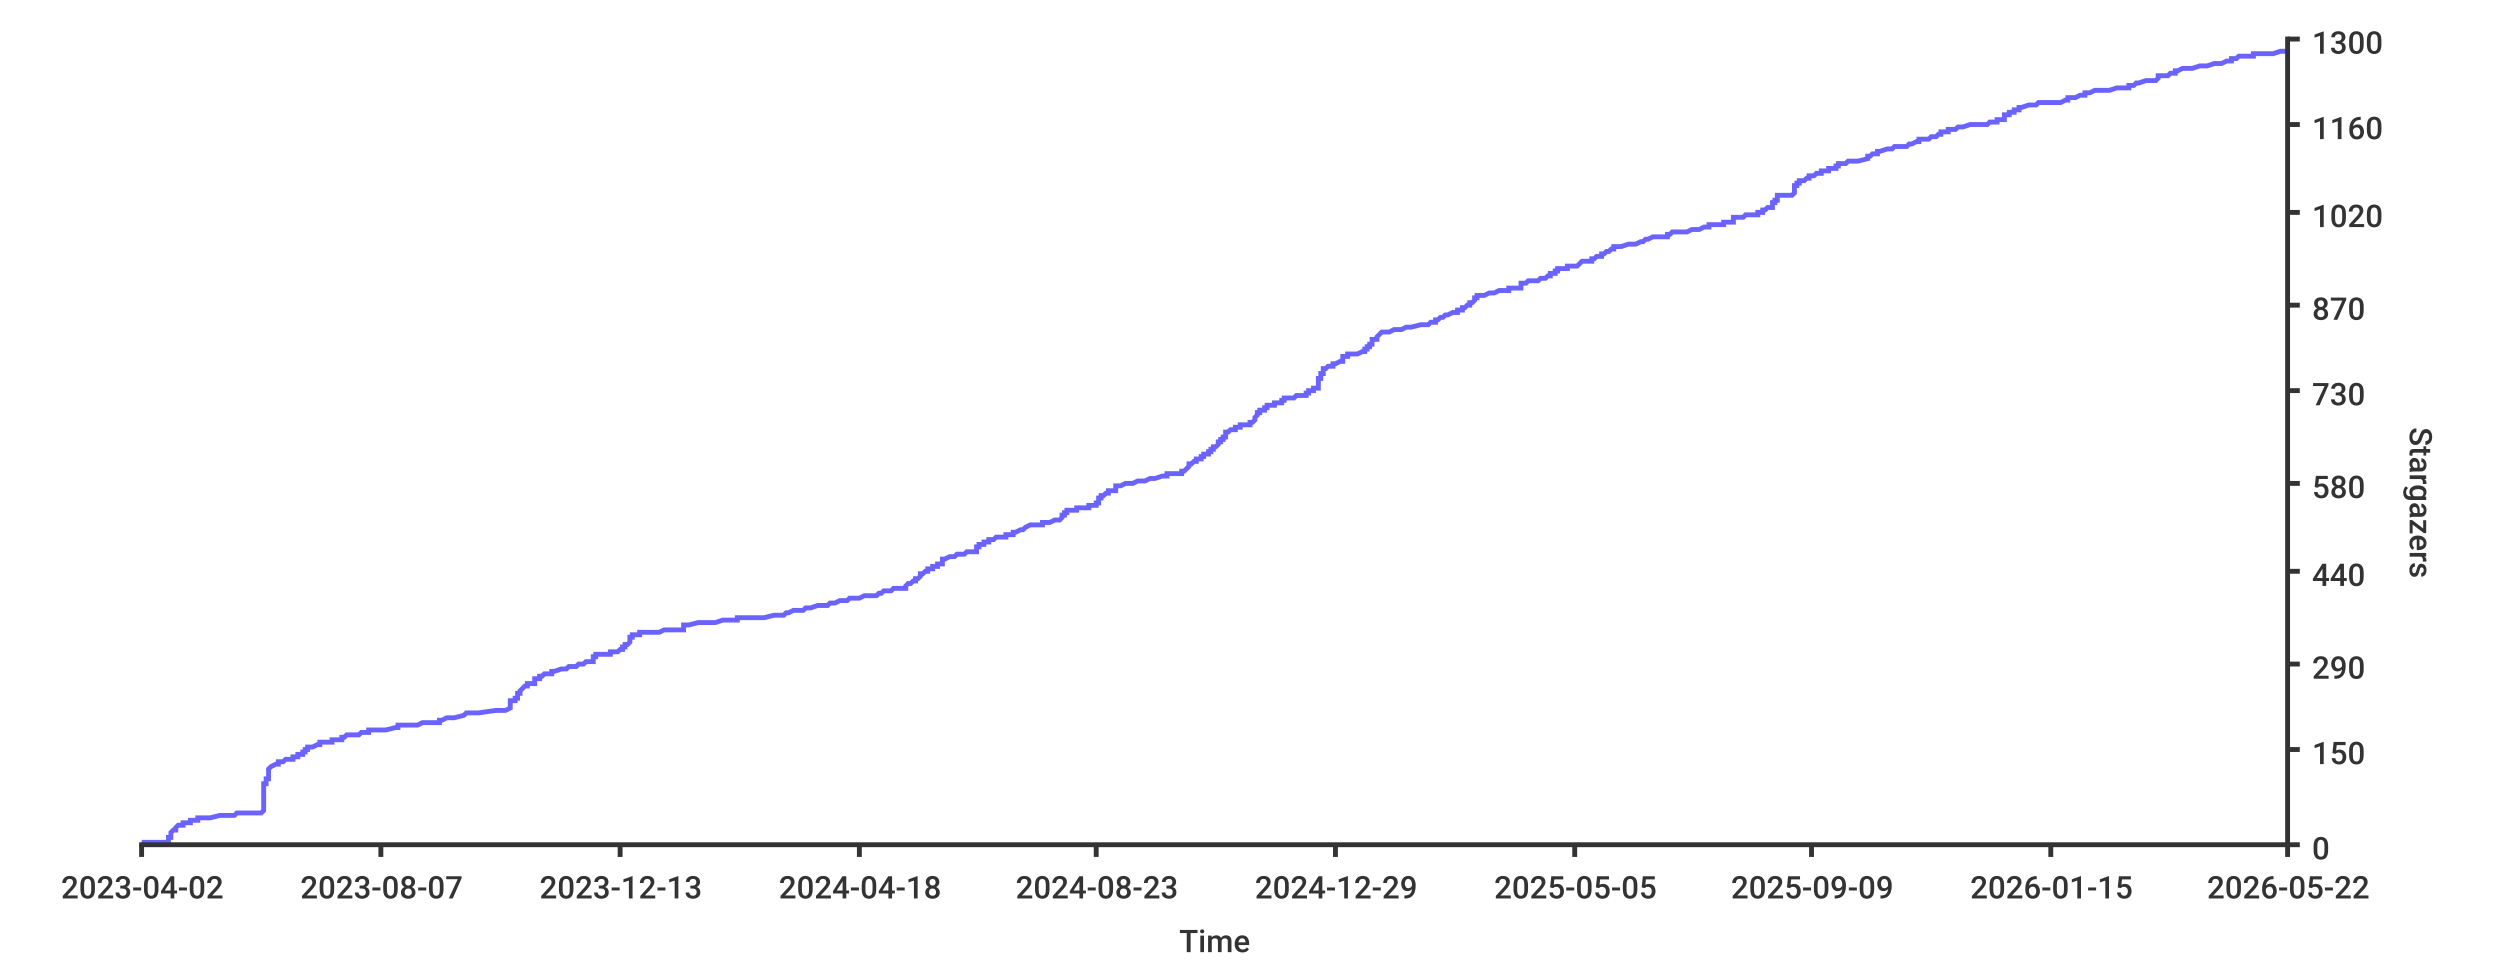
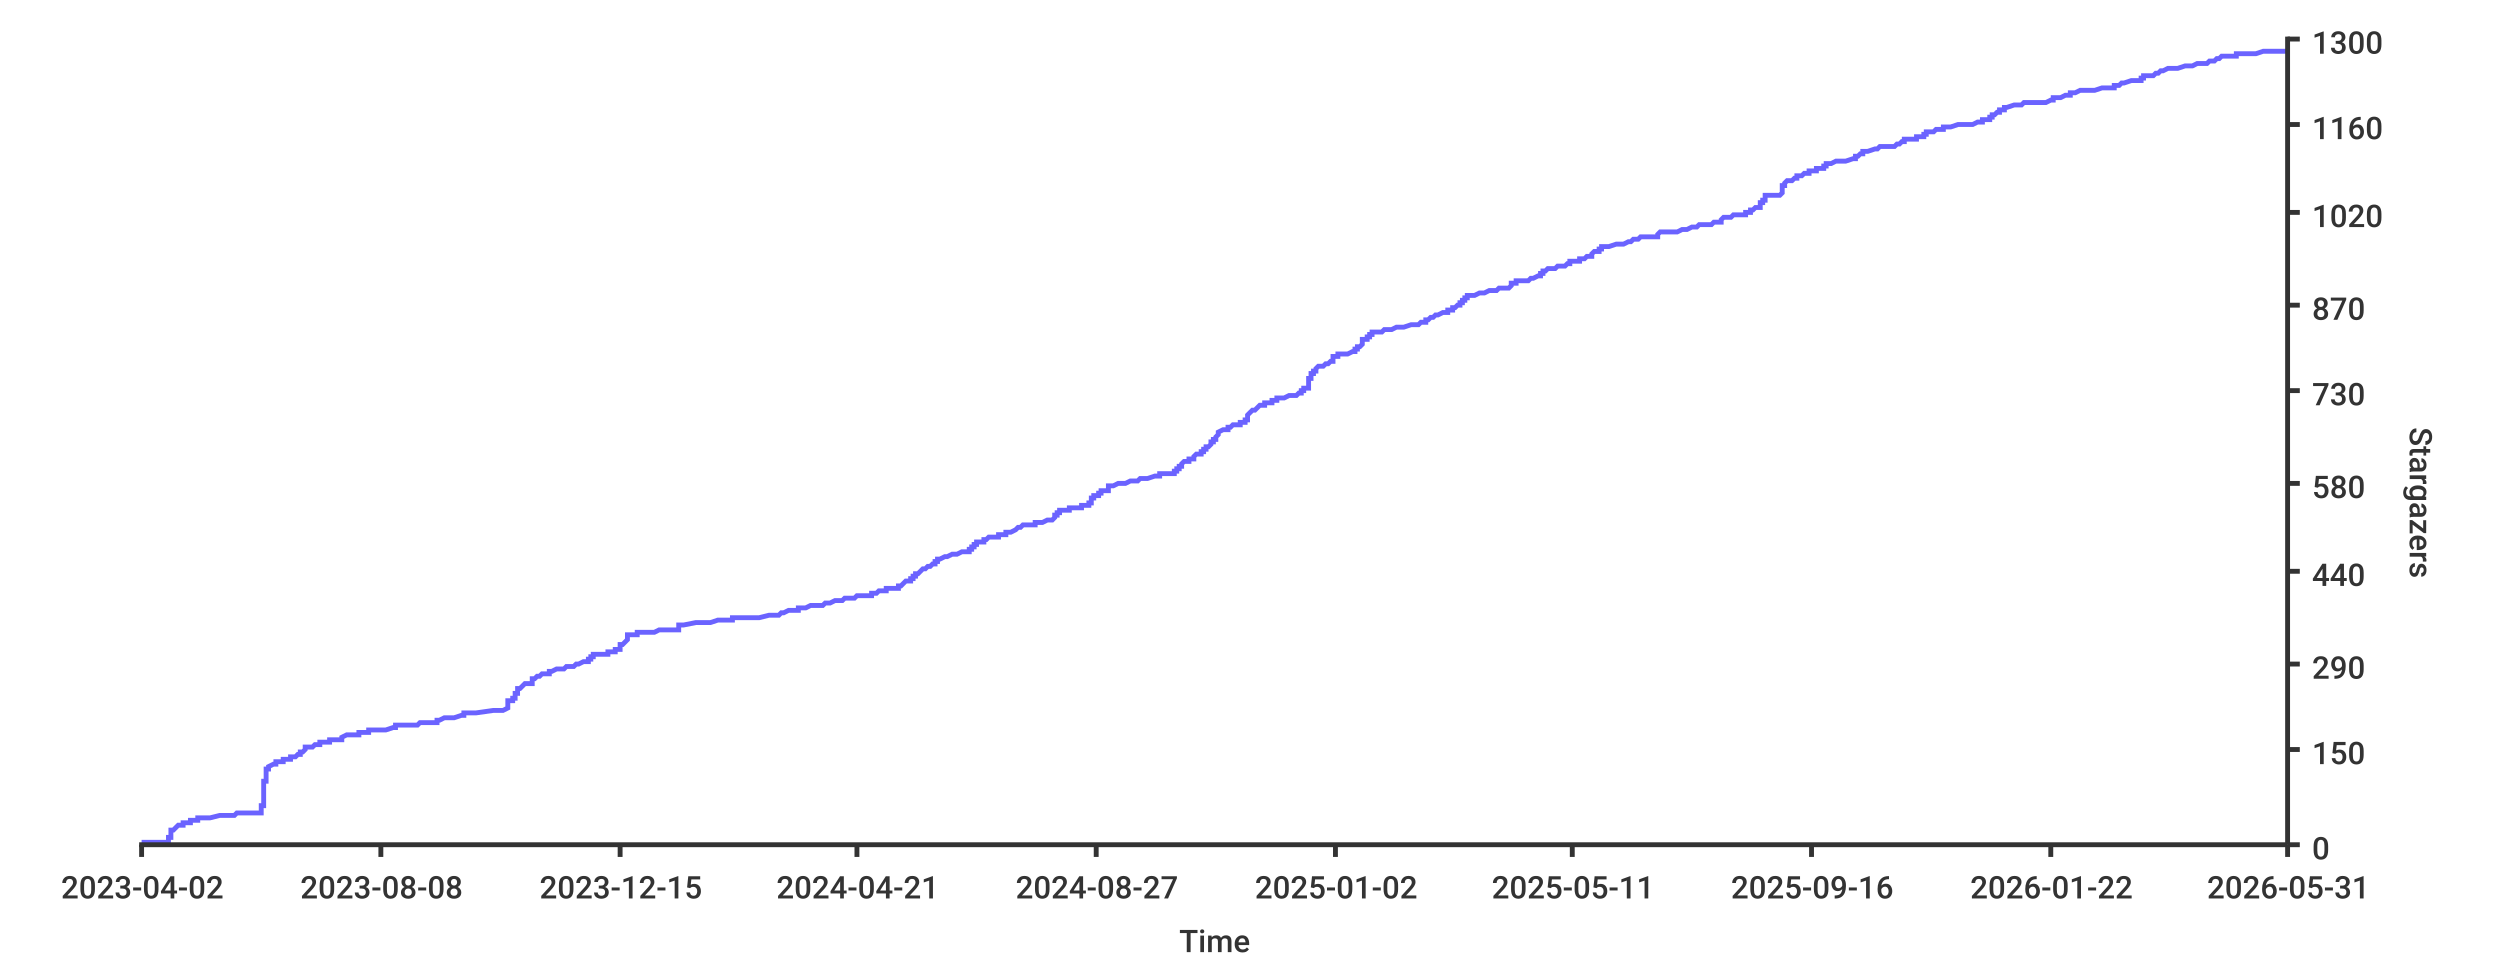
<svg xmlns="http://www.w3.org/2000/svg" width="1024px" height="400px">
  <style type="text/css">
path { fill: none; stroke: rgb(51,51,51); }
path.series { stroke: #6b63ff; }
rect.background { fill: rgb(255,255,255); stroke: none; }

text {
	stroke-width: 0;
	stroke: none;
	fill: rgba(51,51,51,1.0);
	font-size: 12.8px;
	font-family: 'Roboto Medium', sans-serif;
}
</style>
-   <rect rx="8" x="0" y="0" width="1024px" height="400px" class="background" />
-   <path stroke-width="2" class="series" d="M 58 345 L 60 345 L 69 345 L 69 344 L 69 344 L 69 344 L 69 344 L 69 343 L 69 343 L 69 343 L 70 343 L 70 342 L 70 342 L 70 342 L 70 342 L 70 341 L 70 341 L 70 341 L 70 341 L 71 340 L 71 340 L 71 340 L 72 340 L 72 339 L 72 339 L 72 339 L 72 339 L 73 338 L 74 338 L 74 338 L 75 338 L 75 337 L 78 337 L 78 337 L 78 337 L 78 336 L 78 336 L 80 336 L 81 336 L 81 335 L 83 335 L 85 335 L 86 335 L 90 334 L 91 334 L 94 334 L 96 334 L 97 333 L 106 333 L 106 333 L 107 333 L 108 332 L 108 332 L 108 332 L 108 332 L 108 331 L 108 331 L 108 331 L 108 331 L 108 330 L 108 330 L 108 330 L 108 330 L 108 329 L 108 329 L 108 329 L 108 328 L 108 328 L 108 328 L 108 328 L 108 327 L 108 327 L 108 327 L 108 327 L 108 326 L 108 326 L 108 326 L 108 326 L 108 325 L 108 325 L 108 325 L 108 325 L 108 324 L 108 324 L 108 324 L 108 324 L 108 323 L 108 323 L 108 323 L 108 323 L 108 322 L 108 322 L 108 322 L 108 322 L 108 321 L 108 321 L 108 321 L 109 321 L 109 320 L 109 320 L 109 320 L 109 320 L 109 319 L 109 319 L 110 319 L 110 319 L 110 318 L 110 318 L 110 318 L 110 318 L 110 317 L 110 317 L 110 317 L 110 317 L 110 316 L 110 316 L 110 316 L 110 316 L 110 315 L 110 315 L 110 315 L 110 315 L 111 314 L 111 314 L 111 314 L 111 314 L 113 313 L 113 313 L 113 313 L 114 313 L 114 312 L 115 312 L 116 312 L 117 311 L 118 311 L 119 311 L 120 311 L 120 310 L 120 310 L 121 310 L 122 310 L 122 309 L 123 309 L 123 309 L 124 309 L 124 308 L 124 308 L 124 308 L 125 308 L 125 307 L 125 307 L 126 307 L 126 307 L 126 306 L 126 306 L 128 306 L 128 306 L 130 305 L 130 305 L 130 305 L 131 305 L 131 304 L 131 304 L 132 304 L 136 304 L 136 303 L 137 303 L 140 303 L 140 303 L 140 302 L 140 302 L 141 302 L 141 302 L 142 301 L 143 301 L 143 301 L 147 301 L 148 300 L 149 300 L 150 300 L 151 300 L 151 299 L 152 299 L 155 299 L 158 299 L 162 298 L 163 298 L 163 298 L 163 298 L 163 297 L 169 297 L 171 297 L 171 297 L 173 296 L 174 296 L 180 296 L 180 295 L 180 295 L 180 295 L 181 295 L 183 294 L 184 294 L 185 294 L 186 294 L 190 293 L 190 293 L 190 293 L 190 293 L 191 292 L 191 292 L 193 292 L 196 292 L 203 291 L 206 291 L 207 291 L 207 291 L 209 290 L 209 290 L 209 290 L 209 290 L 209 289 L 209 289 L 209 289 L 209 289 L 209 288 L 209 288 L 209 288 L 209 288 L 209 287 L 209 287 L 210 287 L 211 287 L 211 286 L 211 286 L 211 286 L 212 286 L 212 285 L 212 285 L 212 285 L 212 285 L 212 284 L 212 284 L 213 284 L 213 284 L 213 283 L 213 283 L 213 283 L 213 283 L 214 282 L 214 282 L 214 282 L 214 282 L 215 281 L 215 281 L 215 281 L 216 281 L 216 280 L 217 280 L 218 280 L 219 280 L 219 279 L 219 279 L 219 279 L 219 278 L 219 278 L 220 278 L 221 278 L 221 277 L 222 277 L 222 277 L 222 277 L 223 276 L 224 276 L 224 276 L 226 276 L 226 275 L 226 275 L 227 275 L 227 275 L 230 274 L 230 274 L 230 274 L 232 274 L 233 273 L 236 273 L 236 273 L 236 273 L 237 272 L 237 272 L 237 272 L 239 272 L 240 271 L 241 271 L 241 271 L 243 271 L 243 270 L 243 270 L 243 270 L 243 270 L 243 269 L 243 269 L 244 269 L 244 269 L 244 268 L 245 268 L 247 268 L 250 268 L 250 267 L 250 267 L 252 267 L 253 267 L 254 266 L 254 266 L 255 266 L 255 266 L 255 265 L 255 265 L 255 265 L 256 265 L 256 264 L 256 264 L 256 264 L 257 264 L 258 263 L 258 263 L 258 263 L 258 262 L 258 262 L 258 262 L 258 262 L 258 261 L 258 261 L 258 261 L 259 261 L 259 260 L 259 260 L 261 260 L 262 260 L 262 259 L 263 259 L 269 259 L 270 259 L 272 258 L 273 258 L 278 258 L 280 258 L 280 257 L 280 257 L 280 257 L 280 257 L 280 256 L 280 256 L 281 256 L 282 256 L 286 255 L 288 255 L 289 255 L 293 255 L 296 254 L 298 254 L 299 254 L 302 254 L 302 253 L 307 253 L 313 253 L 313 253 L 317 252 L 317 252 L 320 252 L 321 252 L 322 251 L 322 251 L 323 251 L 323 251 L 325 250 L 325 250 L 327 250 L 329 250 L 330 249 L 330 249 L 330 249 L 332 249 L 335 248 L 335 248 L 337 248 L 339 248 L 340 247 L 341 247 L 341 247 L 342 247 L 344 246 L 345 246 L 347 246 L 348 245 L 348 245 L 351 245 L 352 245 L 354 244 L 356 244 L 356 244 L 359 244 L 360 243 L 360 243 L 361 243 L 361 243 L 362 242 L 362 242 L 364 242 L 365 242 L 366 241 L 366 241 L 366 241 L 371 241 L 371 240 L 371 240 L 371 240 L 371 240 L 372 239 L 372 239 L 372 239 L 373 239 L 374 238 L 374 238 L 375 238 L 375 238 L 375 237 L 376 237 L 376 237 L 376 237 L 377 236 L 377 236 L 377 236 L 377 236 L 377 235 L 377 235 L 378 235 L 378 235 L 379 234 L 379 234 L 379 234 L 380 234 L 380 233 L 381 233 L 382 233 L 382 233 L 382 232 L 383 232 L 384 232 L 384 232 L 384 231 L 385 231 L 385 231 L 386 231 L 386 230 L 386 230 L 386 230 L 386 229 L 386 229 L 387 229 L 387 229 L 389 228 L 390 228 L 391 228 L 391 228 L 392 227 L 393 227 L 393 227 L 395 227 L 396 226 L 398 226 L 399 226 L 400 226 L 400 225 L 400 225 L 400 225 L 400 225 L 400 224 L 400 224 L 401 224 L 401 224 L 401 223 L 401 223 L 402 223 L 403 223 L 403 222 L 403 222 L 404 222 L 405 222 L 405 221 L 405 221 L 406 221 L 407 221 L 408 220 L 412 220 L 412 220 L 412 220 L 412 219 L 413 219 L 415 219 L 415 219 L 415 218 L 415 218 L 415 218 L 416 218 L 418 217 L 419 217 L 419 217 L 419 217 L 420 216 L 420 216 L 420 216 L 420 216 L 422 215 L 424 215 L 424 215 L 427 215 L 427 214 L 427 214 L 429 214 L 430 214 L 432 213 L 433 213 L 434 213 L 435 212 L 435 212 L 435 212 L 435 212 L 435 211 L 435 211 L 436 211 L 436 211 L 436 210 L 436 210 L 437 210 L 437 210 L 437 209 L 438 209 L 438 209 L 441 209 L 441 208 L 444 208 L 446 208 L 446 208 L 446 207 L 447 207 L 449 207 L 449 207 L 449 206 L 449 206 L 450 206 L 450 206 L 450 205 L 450 205 L 450 205 L 450 205 L 450 204 L 450 204 L 451 204 L 451 204 L 451 203 L 452 203 L 452 203 L 452 203 L 453 202 L 454 202 L 454 202 L 454 202 L 454 201 L 455 201 L 456 201 L 457 201 L 457 200 L 457 200 L 457 200 L 457 200 L 457 199 L 457 199 L 458 199 L 459 199 L 461 198 L 463 198 L 463 198 L 464 198 L 466 197 L 469 197 L 469 197 L 471 196 L 473 196 L 473 196 L 473 196 L 476 195 L 477 195 L 477 195 L 478 195 L 478 194 L 483 194 L 483 194 L 484 194 L 484 193 L 484 193 L 485 193 L 485 193 L 486 192 L 486 192 L 486 192 L 486 192 L 487 191 L 487 191 L 487 191 L 487 191 L 487 190 L 487 190 L 488 190 L 488 190 L 489 189 L 489 189 L 490 189 L 490 189 L 490 188 L 491 188 L 491 188 L 492 188 L 492 187 L 493 187 L 493 187 L 493 187 L 493 186 L 494 186 L 494 186 L 495 186 L 495 185 L 496 185 L 496 185 L 496 185 L 496 184 L 496 184 L 497 184 L 497 184 L 497 183 L 497 183 L 498 183 L 498 183 L 499 182 L 499 182 L 499 182 L 499 182 L 499 181 L 500 181 L 500 181 L 500 181 L 500 180 L 501 180 L 501 180 L 501 179 L 501 179 L 502 179 L 502 179 L 502 178 L 502 178 L 502 178 L 502 178 L 502 177 L 502 177 L 503 177 L 503 177 L 504 176 L 505 176 L 506 176 L 506 176 L 506 175 L 506 175 L 507 175 L 508 175 L 508 174 L 509 174 L 510 174 L 512 174 L 512 173 L 513 173 L 513 173 L 513 173 L 514 172 L 514 172 L 514 172 L 514 172 L 514 171 L 514 171 L 514 171 L 514 171 L 515 170 L 515 170 L 515 170 L 515 170 L 515 169 L 515 169 L 516 169 L 516 169 L 516 168 L 516 168 L 518 168 L 518 168 L 518 167 L 518 167 L 519 167 L 519 167 L 519 166 L 522 166 L 522 166 L 522 166 L 522 165 L 522 165 L 523 165 L 525 165 L 525 164 L 526 164 L 526 164 L 526 163 L 526 163 L 527 163 L 530 163 L 531 162 L 533 162 L 534 162 L 535 162 L 535 161 L 536 161 L 536 161 L 536 161 L 536 160 L 537 160 L 537 160 L 538 160 L 538 159 L 539 159 L 540 159 L 540 159 L 540 158 L 540 158 L 540 158 L 540 158 L 540 157 L 540 157 L 540 157 L 540 157 L 540 156 L 540 156 L 540 156 L 540 156 L 540 155 L 540 155 L 540 155 L 541 155 L 541 154 L 541 154 L 541 154 L 541 154 L 541 153 L 541 153 L 542 153 L 542 153 L 542 152 L 542 152 L 542 152 L 542 152 L 542 151 L 542 151 L 542 151 L 543 151 L 544 150 L 545 150 L 545 150 L 546 150 L 546 149 L 546 149 L 547 149 L 547 149 L 549 148 L 549 148 L 550 148 L 550 148 L 550 147 L 550 147 L 550 147 L 550 146 L 550 146 L 551 146 L 552 146 L 552 145 L 554 145 L 555 145 L 556 145 L 558 144 L 558 144 L 559 144 L 559 144 L 559 143 L 559 143 L 560 143 L 560 143 L 560 142 L 561 142 L 561 142 L 561 142 L 561 141 L 561 141 L 561 141 L 562 141 L 562 140 L 562 140 L 562 140 L 562 140 L 562 139 L 562 139 L 563 139 L 564 139 L 564 138 L 564 138 L 564 138 L 564 138 L 565 137 L 565 137 L 565 137 L 565 137 L 566 136 L 566 136 L 567 136 L 569 136 L 571 135 L 572 135 L 573 135 L 574 135 L 576 134 L 576 134 L 576 134 L 578 134 L 582 133 L 582 133 L 583 133 L 585 133 L 586 132 L 586 132 L 586 132 L 588 132 L 588 131 L 588 131 L 589 131 L 590 130 L 591 130 L 591 130 L 591 130 L 592 129 L 592 129 L 592 129 L 593 129 L 595 128 L 595 128 L 596 128 L 597 128 L 597 127 L 598 127 L 598 127 L 599 127 L 599 126 L 599 126 L 599 126 L 600 126 L 601 125 L 601 125 L 601 125 L 602 125 L 602 124 L 602 124 L 603 124 L 603 124 L 604 123 L 604 123 L 604 123 L 604 123 L 604 122 L 604 122 L 605 122 L 605 122 L 605 121 L 607 121 L 608 121 L 608 121 L 610 120 L 611 120 L 612 120 L 612 120 L 614 119 L 615 119 L 617 119 L 618 119 L 618 118 L 619 118 L 621 118 L 623 118 L 623 117 L 623 117 L 623 117 L 623 117 L 623 116 L 624 116 L 625 116 L 625 116 L 626 115 L 626 115 L 626 115 L 630 115 L 631 114 L 632 114 L 633 114 L 634 113 L 635 113 L 635 113 L 635 113 L 635 112 L 635 112 L 636 112 L 637 112 L 637 111 L 637 111 L 638 111 L 638 111 L 638 110 L 638 110 L 640 110 L 642 110 L 642 109 L 645 109 L 646 109 L 646 109 L 647 108 L 647 108 L 647 108 L 647 108 L 648 107 L 650 107 L 651 107 L 652 107 L 652 106 L 652 106 L 652 106 L 653 106 L 654 105 L 656 105 L 656 105 L 656 105 L 656 104 L 657 104 L 657 104 L 657 104 L 658 103 L 658 103 L 658 103 L 659 103 L 660 102 L 660 102 L 661 102 L 661 102 L 661 101 L 661 101 L 661 101 L 664 101 L 667 100 L 667 100 L 669 100 L 670 100 L 672 99 L 672 99 L 673 99 L 673 99 L 674 98 L 674 98 L 675 98 L 677 97 L 677 97 L 680 97 L 683 97 L 683 96 L 683 96 L 683 96 L 684 96 L 685 95 L 685 95 L 685 95 L 691 95 L 693 94 L 693 94 L 694 94 L 696 94 L 698 93 L 699 93 L 700 93 L 700 93 L 700 92 L 701 92 L 705 92 L 706 92 L 706 91 L 707 91 L 709 91 L 710 91 L 710 90 L 710 90 L 710 90 L 710 90 L 710 89 L 712 89 L 714 89 L 714 89 L 715 88 L 717 88 L 719 88 L 720 88 L 720 87 L 722 87 L 722 87 L 722 87 L 722 86 L 722 86 L 723 86 L 723 86 L 724 85 L 725 85 L 725 85 L 726 85 L 726 84 L 726 84 L 726 84 L 726 84 L 726 83 L 726 83 L 727 83 L 727 83 L 727 82 L 727 82 L 727 82 L 728 82 L 728 81 L 728 81 L 728 81 L 728 80 L 729 80 L 733 80 L 734 80 L 735 79 L 735 79 L 735 79 L 735 79 L 735 78 L 735 78 L 735 78 L 735 78 L 735 77 L 735 77 L 735 77 L 735 77 L 735 76 L 736 76 L 736 76 L 736 76 L 736 75 L 736 75 L 736 75 L 737 75 L 737 74 L 738 74 L 738 74 L 739 74 L 740 73 L 740 73 L 740 73 L 741 73 L 741 72 L 743 72 L 743 72 L 743 72 L 744 71 L 745 71 L 746 71 L 746 71 L 746 70 L 747 70 L 747 70 L 749 70 L 749 69 L 750 69 L 750 69 L 752 69 L 752 68 L 752 68 L 753 68 L 753 68 L 753 67 L 754 67 L 755 67 L 756 67 L 757 66 L 760 66 L 761 66 L 761 66 L 765 65 L 765 65 L 765 65 L 765 64 L 766 64 L 766 64 L 766 64 L 767 63 L 768 63 L 769 63 L 769 63 L 769 62 L 769 62 L 769 62 L 770 62 L 773 61 L 773 61 L 774 61 L 775 61 L 776 60 L 776 60 L 781 60 L 781 60 L 782 59 L 782 59 L 783 59 L 783 59 L 785 58 L 785 58 L 785 58 L 786 58 L 786 57 L 786 57 L 789 57 L 790 57 L 791 56 L 793 56 L 793 56 L 793 56 L 794 55 L 794 55 L 794 55 L 795 55 L 795 54 L 796 54 L 796 54 L 798 54 L 798 53 L 798 53 L 799 53 L 801 53 L 802 52 L 803 52 L 803 52 L 804 52 L 807 51 L 810 51 L 813 51 L 814 51 L 815 50 L 817 50 L 817 50 L 818 50 L 818 49 L 820 49 L 820 49 L 821 49 L 821 48 L 821 48 L 821 48 L 821 47 L 822 47 L 823 47 L 823 47 L 823 46 L 824 46 L 824 46 L 825 46 L 825 45 L 826 45 L 826 45 L 827 45 L 827 44 L 827 44 L 827 44 L 828 44 L 831 43 L 831 43 L 832 43 L 834 43 L 835 42 L 837 42 L 843 42 L 844 42 L 846 41 L 846 41 L 847 41 L 847 41 L 847 40 L 848 40 L 849 40 L 850 40 L 852 39 L 853 39 L 853 39 L 854 39 L 854 38 L 854 38 L 855 38 L 856 38 L 858 37 L 858 37 L 858 37 L 864 37 L 867 36 L 867 36 L 870 36 L 872 36 L 872 35 L 873 35 L 874 35 L 874 35 L 875 34 L 875 34 L 876 34 L 876 34 L 879 33 L 881 33 L 882 33 L 883 33 L 884 32 L 884 32 L 884 32 L 884 31 L 885 31 L 887 31 L 888 31 L 889 30 L 890 30 L 890 30 L 891 30 L 891 29 L 891 29 L 891 29 L 892 29 L 894 28 L 896 28 L 898 28 L 898 28 L 901 27 L 901 27 L 903 27 L 904 27 L 907 26 L 909 26 L 910 26 L 910 26 L 912 25 L 913 25 L 913 25 L 914 25 L 914 24 L 915 24 L 915 24 L 916 24 L 917 23 L 921 23 L 922 23 L 923 23 L 923 22 L 926 22 L 928 22 L 931 22 L 934 21 L 937 21" />
+   <rect x="0" y="0" width="1024px" height="400px" class="background" rx="8" />
+   <path stroke-width="2" class="series" d="M 58 345 L 60 345 L 69 345 L 69 344 L 69 344 L 69 344 L 69 344 L 69 343 L 69 343 L 69 343 L 70 343 L 70 342 L 70 342 L 70 342 L 70 342 L 70 341 L 70 341 L 70 341 L 70 341 L 70 340 L 71 340 L 71 340 L 71 340 L 72 339 L 72 339 L 72 339 L 72 339 L 73 338 L 74 338 L 74 338 L 75 338 L 75 337 L 78 337 L 78 337 L 78 337 L 78 336 L 78 336 L 80 336 L 81 336 L 81 335 L 83 335 L 85 335 L 86 335 L 90 334 L 91 334 L 93 334 L 96 334 L 97 333 L 106 333 L 106 333 L 107 333 L 107 332 L 107 332 L 107 332 L 107 332 L 107 331 L 107 331 L 107 331 L 107 331 L 107 330 L 107 330 L 107 330 L 108 330 L 108 329 L 108 329 L 108 329 L 108 328 L 108 328 L 108 328 L 108 328 L 108 327 L 108 327 L 108 327 L 108 327 L 108 326 L 108 326 L 108 326 L 108 326 L 108 325 L 108 325 L 108 325 L 108 325 L 108 324 L 108 324 L 108 324 L 108 324 L 108 323 L 108 323 L 108 323 L 108 323 L 108 322 L 108 322 L 108 322 L 108 322 L 108 321 L 108 321 L 108 321 L 108 321 L 108 320 L 108 320 L 108 320 L 109 320 L 109 319 L 109 319 L 109 319 L 109 319 L 109 318 L 109 318 L 109 318 L 109 318 L 109 317 L 109 317 L 109 317 L 109 317 L 109 316 L 109 316 L 109 316 L 109 316 L 109 315 L 109 315 L 109 315 L 110 315 L 110 314 L 110 314 L 110 314 L 110 314 L 112 313 L 112 313 L 112 313 L 113 313 L 113 312 L 115 312 L 116 312 L 116 311 L 118 311 L 118 311 L 119 311 L 119 310 L 120 310 L 121 310 L 121 310 L 122 309 L 122 309 L 123 309 L 123 309 L 123 308 L 123 308 L 123 308 L 124 308 L 125 307 L 125 307 L 125 307 L 125 307 L 125 306 L 126 306 L 127 306 L 128 306 L 129 305 L 129 305 L 130 305 L 131 305 L 131 304 L 131 304 L 132 304 L 135 304 L 135 303 L 136 303 L 140 303 L 140 303 L 140 302 L 140 302 L 140 302 L 140 302 L 142 301 L 142 301 L 142 301 L 147 301 L 147 300 L 148 300 L 150 300 L 151 300 L 151 299 L 151 299 L 154 299 L 158 299 L 161 298 L 162 298 L 162 298 L 162 298 L 162 297 L 168 297 L 170 297 L 171 297 L 172 296 L 173 296 L 179 296 L 179 295 L 179 295 L 179 295 L 180 295 L 182 294 L 184 294 L 184 294 L 186 294 L 189 293 L 189 293 L 189 293 L 190 293 L 190 292 L 190 292 L 192 292 L 195 292 L 202 291 L 204 291 L 206 291 L 206 291 L 208 290 L 208 290 L 208 290 L 208 290 L 208 289 L 208 289 L 208 289 L 208 289 L 208 288 L 208 288 L 208 288 L 208 288 L 208 287 L 208 287 L 208 287 L 210 287 L 210 286 L 210 286 L 210 286 L 211 286 L 211 285 L 211 285 L 211 285 L 211 285 L 211 284 L 211 284 L 211 284 L 212 284 L 212 283 L 212 283 L 212 283 L 212 283 L 212 282 L 213 282 L 213 282 L 213 282 L 214 281 L 214 281 L 214 281 L 214 281 L 215 280 L 215 280 L 216 280 L 218 280 L 218 279 L 218 279 L 218 279 L 218 278 L 218 278 L 218 278 L 219 278 L 220 277 L 221 277 L 221 277 L 221 277 L 222 276 L 223 276 L 223 276 L 225 276 L 225 275 L 225 275 L 226 275 L 226 275 L 228 274 L 229 274 L 229 274 L 231 274 L 232 273 L 234 273 L 235 273 L 235 273 L 236 272 L 236 272 L 236 272 L 237 272 L 239 271 L 240 271 L 240 271 L 241 271 L 241 270 L 241 270 L 241 270 L 242 270 L 242 269 L 242 269 L 243 269 L 243 269 L 243 268 L 243 268 L 246 268 L 249 268 L 249 267 L 249 267 L 251 267 L 252 267 L 252 266 L 253 266 L 253 266 L 254 266 L 254 265 L 254 265 L 254 265 L 254 265 L 254 264 L 255 264 L 255 264 L 255 264 L 256 263 L 256 263 L 256 263 L 257 262 L 257 262 L 257 262 L 257 262 L 257 261 L 257 261 L 257 261 L 257 261 L 257 260 L 257 260 L 259 260 L 261 260 L 261 259 L 262 259 L 268 259 L 268 259 L 270 258 L 272 258 L 277 258 L 278 258 L 278 257 L 278 257 L 278 257 L 278 257 L 278 256 L 278 256 L 279 256 L 280 256 L 285 255 L 286 255 L 288 255 L 291 255 L 294 254 L 296 254 L 297 254 L 300 254 L 300 253 L 306 253 L 311 253 L 311 253 L 315 252 L 315 252 L 318 252 L 319 252 L 320 251 L 320 251 L 321 251 L 321 251 L 323 250 L 323 250 L 325 250 L 327 250 L 327 249 L 328 249 L 328 249 L 330 249 L 332 248 L 333 248 L 335 248 L 337 248 L 338 247 L 339 247 L 339 247 L 340 247 L 342 246 L 343 246 L 345 246 L 346 245 L 346 245 L 349 245 L 350 245 L 351 244 L 354 244 L 354 244 L 357 244 L 357 243 L 357 243 L 358 243 L 359 243 L 360 242 L 360 242 L 361 242 L 363 242 L 363 241 L 364 241 L 364 241 L 368 241 L 368 240 L 369 240 L 369 240 L 369 240 L 370 239 L 370 239 L 370 239 L 370 239 L 371 238 L 371 238 L 372 238 L 373 238 L 373 237 L 373 237 L 374 237 L 374 237 L 374 236 L 374 236 L 374 236 L 375 236 L 375 235 L 375 235 L 375 235 L 376 235 L 377 234 L 377 234 L 377 234 L 377 234 L 378 233 L 378 233 L 379 233 L 379 233 L 380 232 L 380 232 L 381 232 L 381 232 L 382 231 L 383 231 L 383 231 L 383 231 L 383 230 L 383 230 L 384 230 L 384 229 L 384 229 L 384 229 L 385 229 L 387 228 L 387 228 L 388 228 L 388 228 L 390 227 L 391 227 L 391 227 L 392 227 L 394 226 L 395 226 L 397 226 L 397 226 L 397 225 L 397 225 L 397 225 L 398 225 L 398 224 L 398 224 L 399 224 L 399 224 L 399 223 L 399 223 L 400 223 L 400 223 L 400 222 L 401 222 L 401 222 L 403 222 L 403 221 L 403 221 L 403 221 L 404 221 L 405 220 L 409 220 L 409 220 L 409 220 L 409 219 L 411 219 L 412 219 L 412 219 L 412 218 L 412 218 L 413 218 L 414 218 L 416 217 L 416 217 L 416 217 L 416 217 L 417 216 L 418 216 L 418 216 L 418 216 L 419 215 L 421 215 L 422 215 L 424 215 L 424 214 L 425 214 L 427 214 L 427 214 L 429 213 L 430 213 L 431 213 L 432 212 L 432 212 L 432 212 L 432 212 L 432 211 L 432 211 L 433 211 L 433 211 L 433 210 L 434 210 L 434 210 L 434 210 L 434 209 L 435 209 L 435 209 L 438 209 L 438 208 L 441 208 L 443 208 L 443 208 L 443 207 L 444 207 L 446 207 L 446 207 L 446 206 L 447 206 L 447 206 L 447 206 L 447 205 L 447 205 L 447 205 L 447 205 L 447 204 L 447 204 L 448 204 L 448 204 L 448 203 L 449 203 L 449 203 L 450 203 L 450 202 L 451 202 L 451 202 L 451 202 L 451 201 L 452 201 L 453 201 L 454 201 L 454 200 L 454 200 L 454 200 L 454 200 L 454 199 L 454 199 L 455 199 L 456 199 L 458 198 L 460 198 L 460 198 L 461 198 L 463 197 L 466 197 L 466 197 L 467 196 L 470 196 L 470 196 L 470 196 L 473 195 L 474 195 L 474 195 L 475 195 L 475 194 L 480 194 L 480 194 L 481 194 L 481 193 L 481 193 L 482 193 L 482 193 L 482 192 L 483 192 L 483 192 L 483 192 L 483 191 L 484 191 L 484 191 L 484 191 L 484 190 L 484 190 L 484 190 L 484 190 L 485 189 L 486 189 L 487 189 L 487 189 L 487 188 L 488 188 L 488 188 L 489 188 L 489 187 L 489 187 L 489 187 L 489 187 L 490 186 L 491 186 L 491 186 L 492 186 L 492 185 L 492 185 L 493 185 L 493 185 L 493 184 L 493 184 L 493 184 L 494 184 L 494 183 L 494 183 L 495 183 L 495 183 L 496 182 L 496 182 L 496 182 L 496 182 L 496 181 L 496 181 L 497 181 L 497 181 L 497 180 L 498 180 L 498 180 L 498 179 L 498 179 L 498 179 L 498 179 L 499 178 L 499 178 L 499 178 L 499 178 L 499 177 L 499 177 L 499 177 L 499 177 L 501 176 L 501 176 L 503 176 L 503 176 L 503 175 L 503 175 L 504 175 L 504 175 L 505 174 L 505 174 L 507 174 L 508 174 L 508 173 L 509 173 L 510 173 L 510 173 L 510 172 L 511 172 L 511 172 L 511 172 L 511 171 L 511 171 L 511 171 L 511 171 L 511 170 L 511 170 L 511 170 L 511 170 L 512 169 L 512 169 L 512 169 L 512 169 L 513 168 L 513 168 L 514 168 L 514 168 L 515 167 L 515 167 L 515 167 L 515 167 L 516 166 L 518 166 L 518 166 L 518 166 L 518 165 L 518 165 L 520 165 L 521 165 L 521 164 L 523 164 L 523 164 L 523 163 L 523 163 L 523 163 L 526 163 L 528 162 L 530 162 L 531 162 L 531 162 L 532 161 L 533 161 L 533 161 L 533 161 L 533 160 L 533 160 L 534 160 L 534 160 L 534 159 L 535 159 L 536 159 L 536 159 L 536 158 L 536 158 L 536 158 L 536 158 L 536 157 L 536 157 L 536 157 L 536 157 L 536 156 L 536 156 L 536 156 L 536 156 L 536 155 L 537 155 L 537 155 L 537 155 L 537 154 L 537 154 L 537 154 L 537 154 L 537 153 L 537 153 L 538 153 L 538 153 L 538 152 L 539 152 L 539 152 L 539 152 L 539 151 L 539 151 L 539 151 L 539 151 L 540 150 L 542 150 L 542 150 L 542 150 L 543 149 L 543 149 L 543 149 L 544 149 L 545 148 L 546 148 L 546 148 L 546 148 L 546 147 L 546 147 L 546 147 L 546 146 L 546 146 L 548 146 L 548 146 L 548 145 L 550 145 L 552 145 L 552 145 L 554 144 L 555 144 L 555 144 L 555 144 L 555 143 L 556 143 L 556 143 L 556 143 L 556 142 L 557 142 L 557 142 L 557 142 L 558 141 L 558 141 L 558 141 L 558 141 L 558 140 L 558 140 L 558 140 L 558 140 L 558 139 L 559 139 L 560 139 L 560 139 L 560 138 L 560 138 L 561 138 L 561 138 L 561 137 L 562 137 L 562 137 L 562 137 L 562 136 L 562 136 L 563 136 L 566 136 L 567 135 L 569 135 L 569 135 L 570 135 L 572 134 L 572 134 L 573 134 L 575 134 L 578 133 L 578 133 L 579 133 L 581 133 L 582 132 L 582 132 L 582 132 L 584 132 L 584 131 L 585 131 L 585 131 L 586 130 L 587 130 L 587 130 L 587 130 L 588 129 L 588 129 L 588 129 L 589 129 L 591 128 L 591 128 L 592 128 L 593 128 L 593 127 L 594 127 L 594 127 L 595 127 L 595 126 L 595 126 L 595 126 L 596 126 L 597 125 L 597 125 L 597 125 L 598 125 L 598 124 L 598 124 L 599 124 L 599 124 L 599 123 L 600 123 L 600 123 L 600 123 L 600 122 L 600 122 L 601 122 L 601 122 L 601 121 L 603 121 L 604 121 L 604 121 L 606 120 L 606 120 L 607 120 L 608 120 L 610 119 L 611 119 L 613 119 L 613 119 L 614 118 L 615 118 L 617 118 L 618 118 L 619 117 L 619 117 L 619 117 L 619 117 L 619 116 L 620 116 L 620 116 L 621 116 L 621 115 L 622 115 L 622 115 L 626 115 L 627 114 L 627 114 L 628 114 L 630 113 L 630 113 L 630 113 L 631 113 L 631 112 L 631 112 L 632 112 L 632 112 L 632 111 L 633 111 L 633 111 L 633 111 L 634 110 L 634 110 L 635 110 L 637 110 L 638 109 L 641 109 L 641 109 L 641 109 L 642 108 L 643 108 L 643 108 L 643 108 L 643 107 L 645 107 L 646 107 L 647 107 L 647 106 L 648 106 L 648 106 L 649 106 L 650 105 L 651 105 L 651 105 L 652 105 L 652 104 L 652 104 L 652 104 L 652 104 L 653 103 L 653 103 L 654 103 L 655 103 L 655 102 L 656 102 L 656 102 L 656 102 L 656 101 L 657 101 L 657 101 L 659 101 L 662 100 L 662 100 L 665 100 L 665 100 L 667 99 L 667 99 L 668 99 L 668 99 L 669 98 L 670 98 L 671 98 L 672 97 L 673 97 L 675 97 L 679 97 L 679 96 L 679 96 L 679 96 L 679 96 L 680 95 L 680 95 L 680 95 L 687 95 L 689 94 L 689 94 L 690 94 L 691 94 L 693 93 L 694 93 L 695 93 L 695 93 L 696 92 L 696 92 L 700 92 L 701 92 L 702 91 L 702 91 L 704 91 L 705 91 L 705 90 L 705 90 L 705 90 L 705 90 L 706 89 L 707 89 L 709 89 L 709 89 L 710 88 L 712 88 L 714 88 L 715 88 L 715 87 L 717 87 L 717 87 L 717 87 L 717 86 L 717 86 L 718 86 L 718 86 L 719 85 L 720 85 L 720 85 L 721 85 L 721 84 L 721 84 L 721 84 L 721 84 L 721 83 L 721 83 L 722 83 L 722 83 L 722 82 L 722 82 L 722 82 L 723 82 L 723 81 L 723 81 L 723 81 L 723 80 L 724 80 L 728 80 L 729 80 L 730 79 L 730 79 L 730 79 L 730 79 L 730 78 L 730 78 L 730 78 L 730 78 L 730 77 L 730 77 L 730 77 L 730 77 L 730 76 L 731 76 L 731 76 L 731 76 L 731 75 L 731 75 L 731 75 L 731 75 L 732 74 L 733 74 L 733 74 L 734 74 L 735 73 L 735 73 L 735 73 L 736 73 L 736 72 L 737 72 L 737 72 L 738 72 L 739 71 L 740 71 L 740 71 L 741 71 L 741 70 L 742 70 L 742 70 L 744 70 L 744 69 L 745 69 L 745 69 L 747 69 L 747 68 L 747 68 L 747 68 L 748 68 L 748 67 L 749 67 L 749 67 L 750 67 L 752 66 L 755 66 L 755 66 L 756 66 L 759 65 L 760 65 L 760 65 L 760 64 L 760 64 L 760 64 L 761 64 L 762 63 L 763 63 L 763 63 L 763 63 L 763 62 L 764 62 L 764 62 L 765 62 L 768 61 L 768 61 L 768 61 L 769 61 L 770 60 L 771 60 L 775 60 L 776 60 L 777 59 L 777 59 L 777 59 L 778 59 L 779 58 L 780 58 L 780 58 L 780 58 L 780 57 L 780 57 L 783 57 L 785 57 L 785 56 L 787 56 L 788 56 L 788 56 L 788 55 L 788 55 L 789 55 L 789 55 L 789 54 L 791 54 L 791 54 L 792 54 L 793 53 L 793 53 L 793 53 L 796 53 L 796 52 L 798 52 L 798 52 L 799 52 L 802 51 L 804 51 L 807 51 L 808 51 L 810 50 L 811 50 L 811 50 L 812 50 L 812 49 L 814 49 L 814 49 L 815 49 L 815 48 L 815 48 L 816 48 L 816 47 L 817 47 L 817 47 L 817 47 L 818 46 L 818 46 L 819 46 L 819 46 L 819 45 L 820 45 L 820 45 L 821 45 L 821 44 L 821 44 L 821 44 L 822 44 L 825 43 L 826 43 L 826 43 L 828 43 L 829 42 L 831 42 L 837 42 L 838 42 L 840 41 L 840 41 L 841 41 L 841 41 L 841 40 L 843 40 L 843 40 L 844 40 L 846 39 L 847 39 L 847 39 L 848 39 L 848 38 L 849 38 L 849 38 L 850 38 L 852 37 L 852 37 L 852 37 L 858 37 L 861 36 L 861 36 L 864 36 L 866 36 L 866 35 L 867 35 L 868 35 L 868 35 L 869 34 L 869 34 L 870 34 L 870 34 L 873 33 L 875 33 L 876 33 L 877 33 L 877 32 L 878 32 L 878 32 L 878 31 L 878 31 L 880 31 L 882 31 L 883 30 L 883 30 L 884 30 L 884 30 L 885 29 L 885 29 L 885 29 L 886 29 L 888 28 L 890 28 L 891 28 L 892 28 L 895 27 L 895 27 L 897 27 L 898 27 L 900 26 L 902 26 L 903 26 L 904 26 L 905 25 L 906 25 L 906 25 L 907 25 L 908 24 L 908 24 L 908 24 L 909 24 L 910 23 L 915 23 L 916 23 L 916 23 L 916 22 L 919 22 L 922 22 L 924 22 L 927 21 L 931 21 L 937 21" />
  <path stroke-width="2" d="M 937 346 L 937 15" />
  <path stroke-width="2" d="M 937 346 L 942 346" />
  <text x="947" y="352">0</text>
  <path stroke-width="2" d="M 937 307 L 942 307" />
  <text x="947" y="313">150</text>
  <path stroke-width="2" d="M 937 272 L 942 272" />
  <text x="947" y="278">290</text>
  <path stroke-width="2" d="M 937 234 L 942 234" />
  <text x="947" y="240">440</text>
  <path stroke-width="2" d="M 937 198 L 942 198" />
  <text x="947" y="204">580</text>
  <path stroke-width="2" d="M 937 160 L 942 160" />
  <text x="947" y="166">730</text>
  <path stroke-width="2" d="M 937 125 L 942 125" />
  <text x="947" y="131">870</text>
  <path stroke-width="2" d="M 937 87 L 942 87" />
  <text x="947" y="93">1020</text>
  <path stroke-width="2" d="M 937 51 L 942 51" />
  <text x="947" y="57">1160</text>
  <path stroke-width="2" d="M 937 16 L 942 16" />
  <text x="947" y="22">1300</text>
  <text x="987" y="175" transform="rotate(90.00,987,175)">Stargazers</text>
  <path stroke-width="2" d="M 57 346 L 937 346" />
  <path stroke-width="2" d="M 58 346 L 58 351" />
  <text x="25" y="368">2023-04-02</text>
  <path stroke-width="2" d="M 156 346 L 156 351" />
-   <text x="123" y="368">2023-08-07</text>
+   <text x="123" y="368">2023-08-08</text>
  <path stroke-width="2" d="M 254 346 L 254 351" />
-   <text x="221" y="368">2023-12-13</text>
-   <path stroke-width="2" d="M 352 346 L 352 351" />
-   <text x="319" y="368">2024-04-18</text>
+   <text x="221" y="368">2023-12-15</text>
+   <path d="M 351 346 L 351 351" stroke-width="2" />
+   <text x="318" y="368">2024-04-21</text>
  <path stroke-width="2" d="M 449 346 L 449 351" />
-   <text x="416" y="368">2024-08-23</text>
+   <text x="416" y="368">2024-08-27</text>
  <path stroke-width="2" d="M 547 346 L 547 351" />
-   <text x="514" y="368">2024-12-29</text>
-   <path stroke-width="2" d="M 645 346 L 645 351" />
-   <text x="612" y="368">2025-05-05</text>
+   <text x="514" y="368">2025-01-02</text>
+   <path stroke-width="2" d="M 644 346 L 644 351" />
+   <text x="611" y="368">2025-05-11</text>
  <path stroke-width="2" d="M 742 346 L 742 351" />
-   <text x="709" y="368">2025-09-09</text>
+   <text x="709" y="368">2025-09-16</text>
  <path stroke-width="2" d="M 840 346 L 840 351" />
-   <text x="807" y="368">2026-01-15</text>
+   <text y="368" x="807">2026-01-22</text>
  <path stroke-width="2" d="M 937 346 L 937 351" />
-   <text x="904" y="368">2026-05-22</text>
-   <text y="390" x="483">Time</text>
+   <text x="904" y="368">2026-05-31</text>
+   <text x="483" y="390">Time</text>
</svg>
